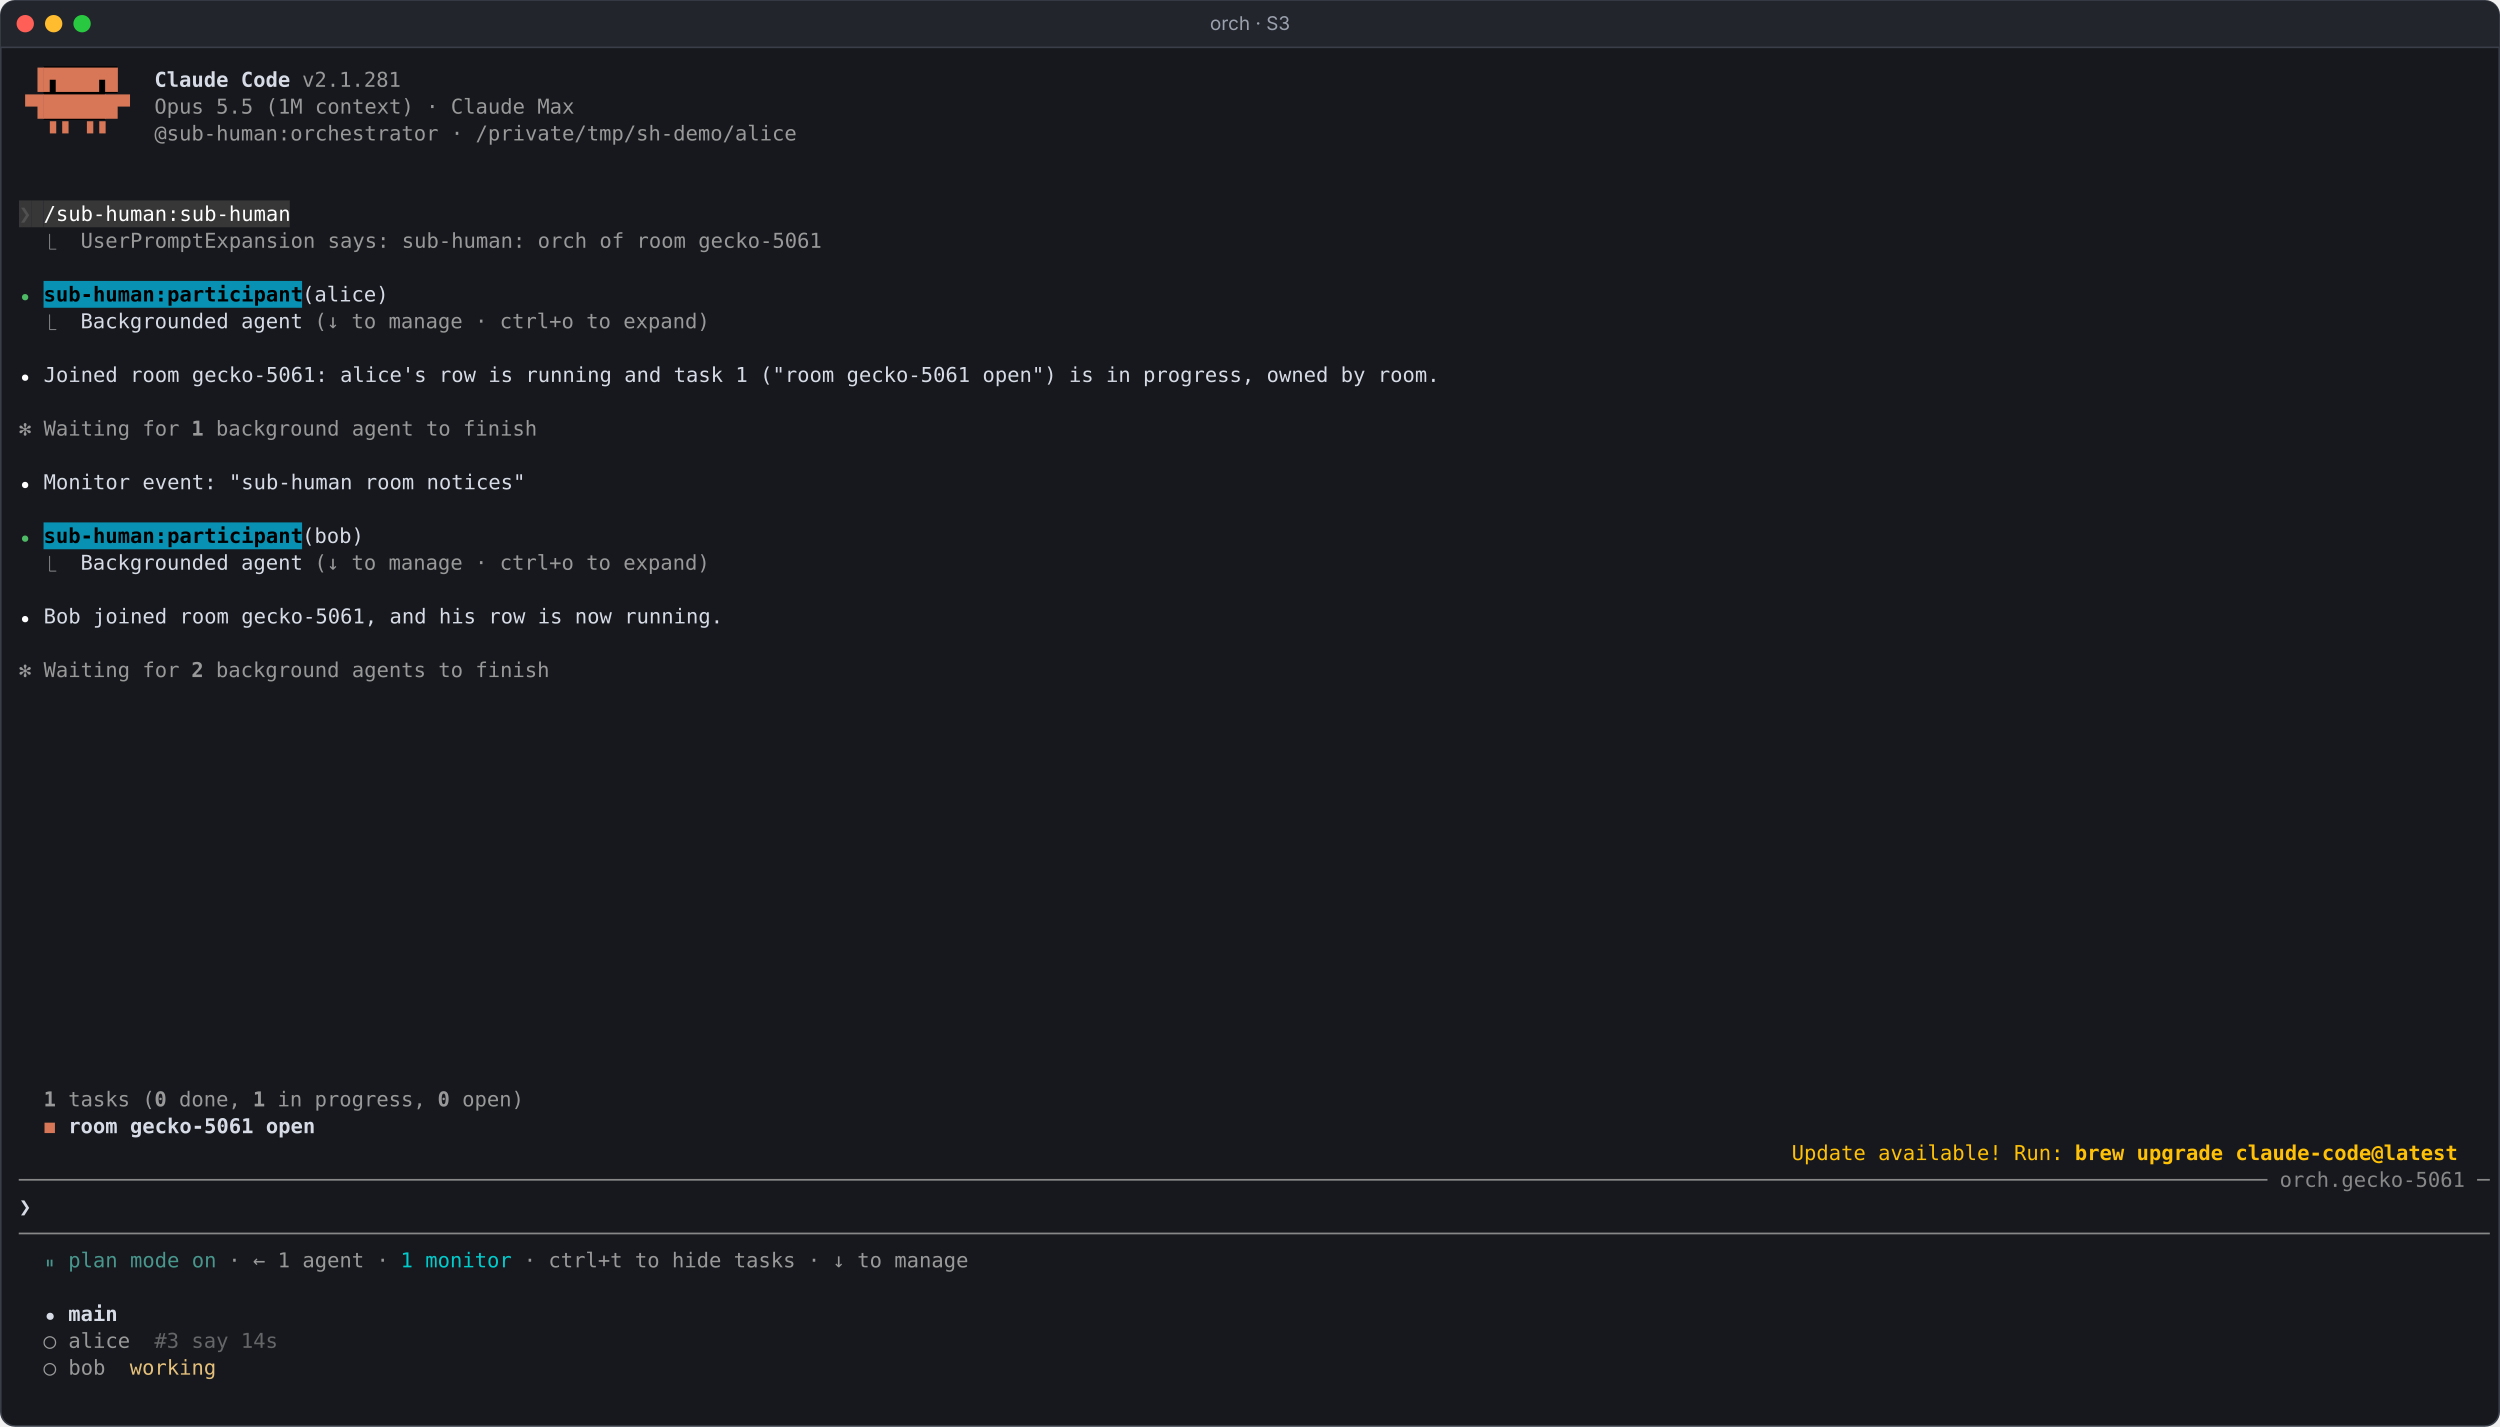
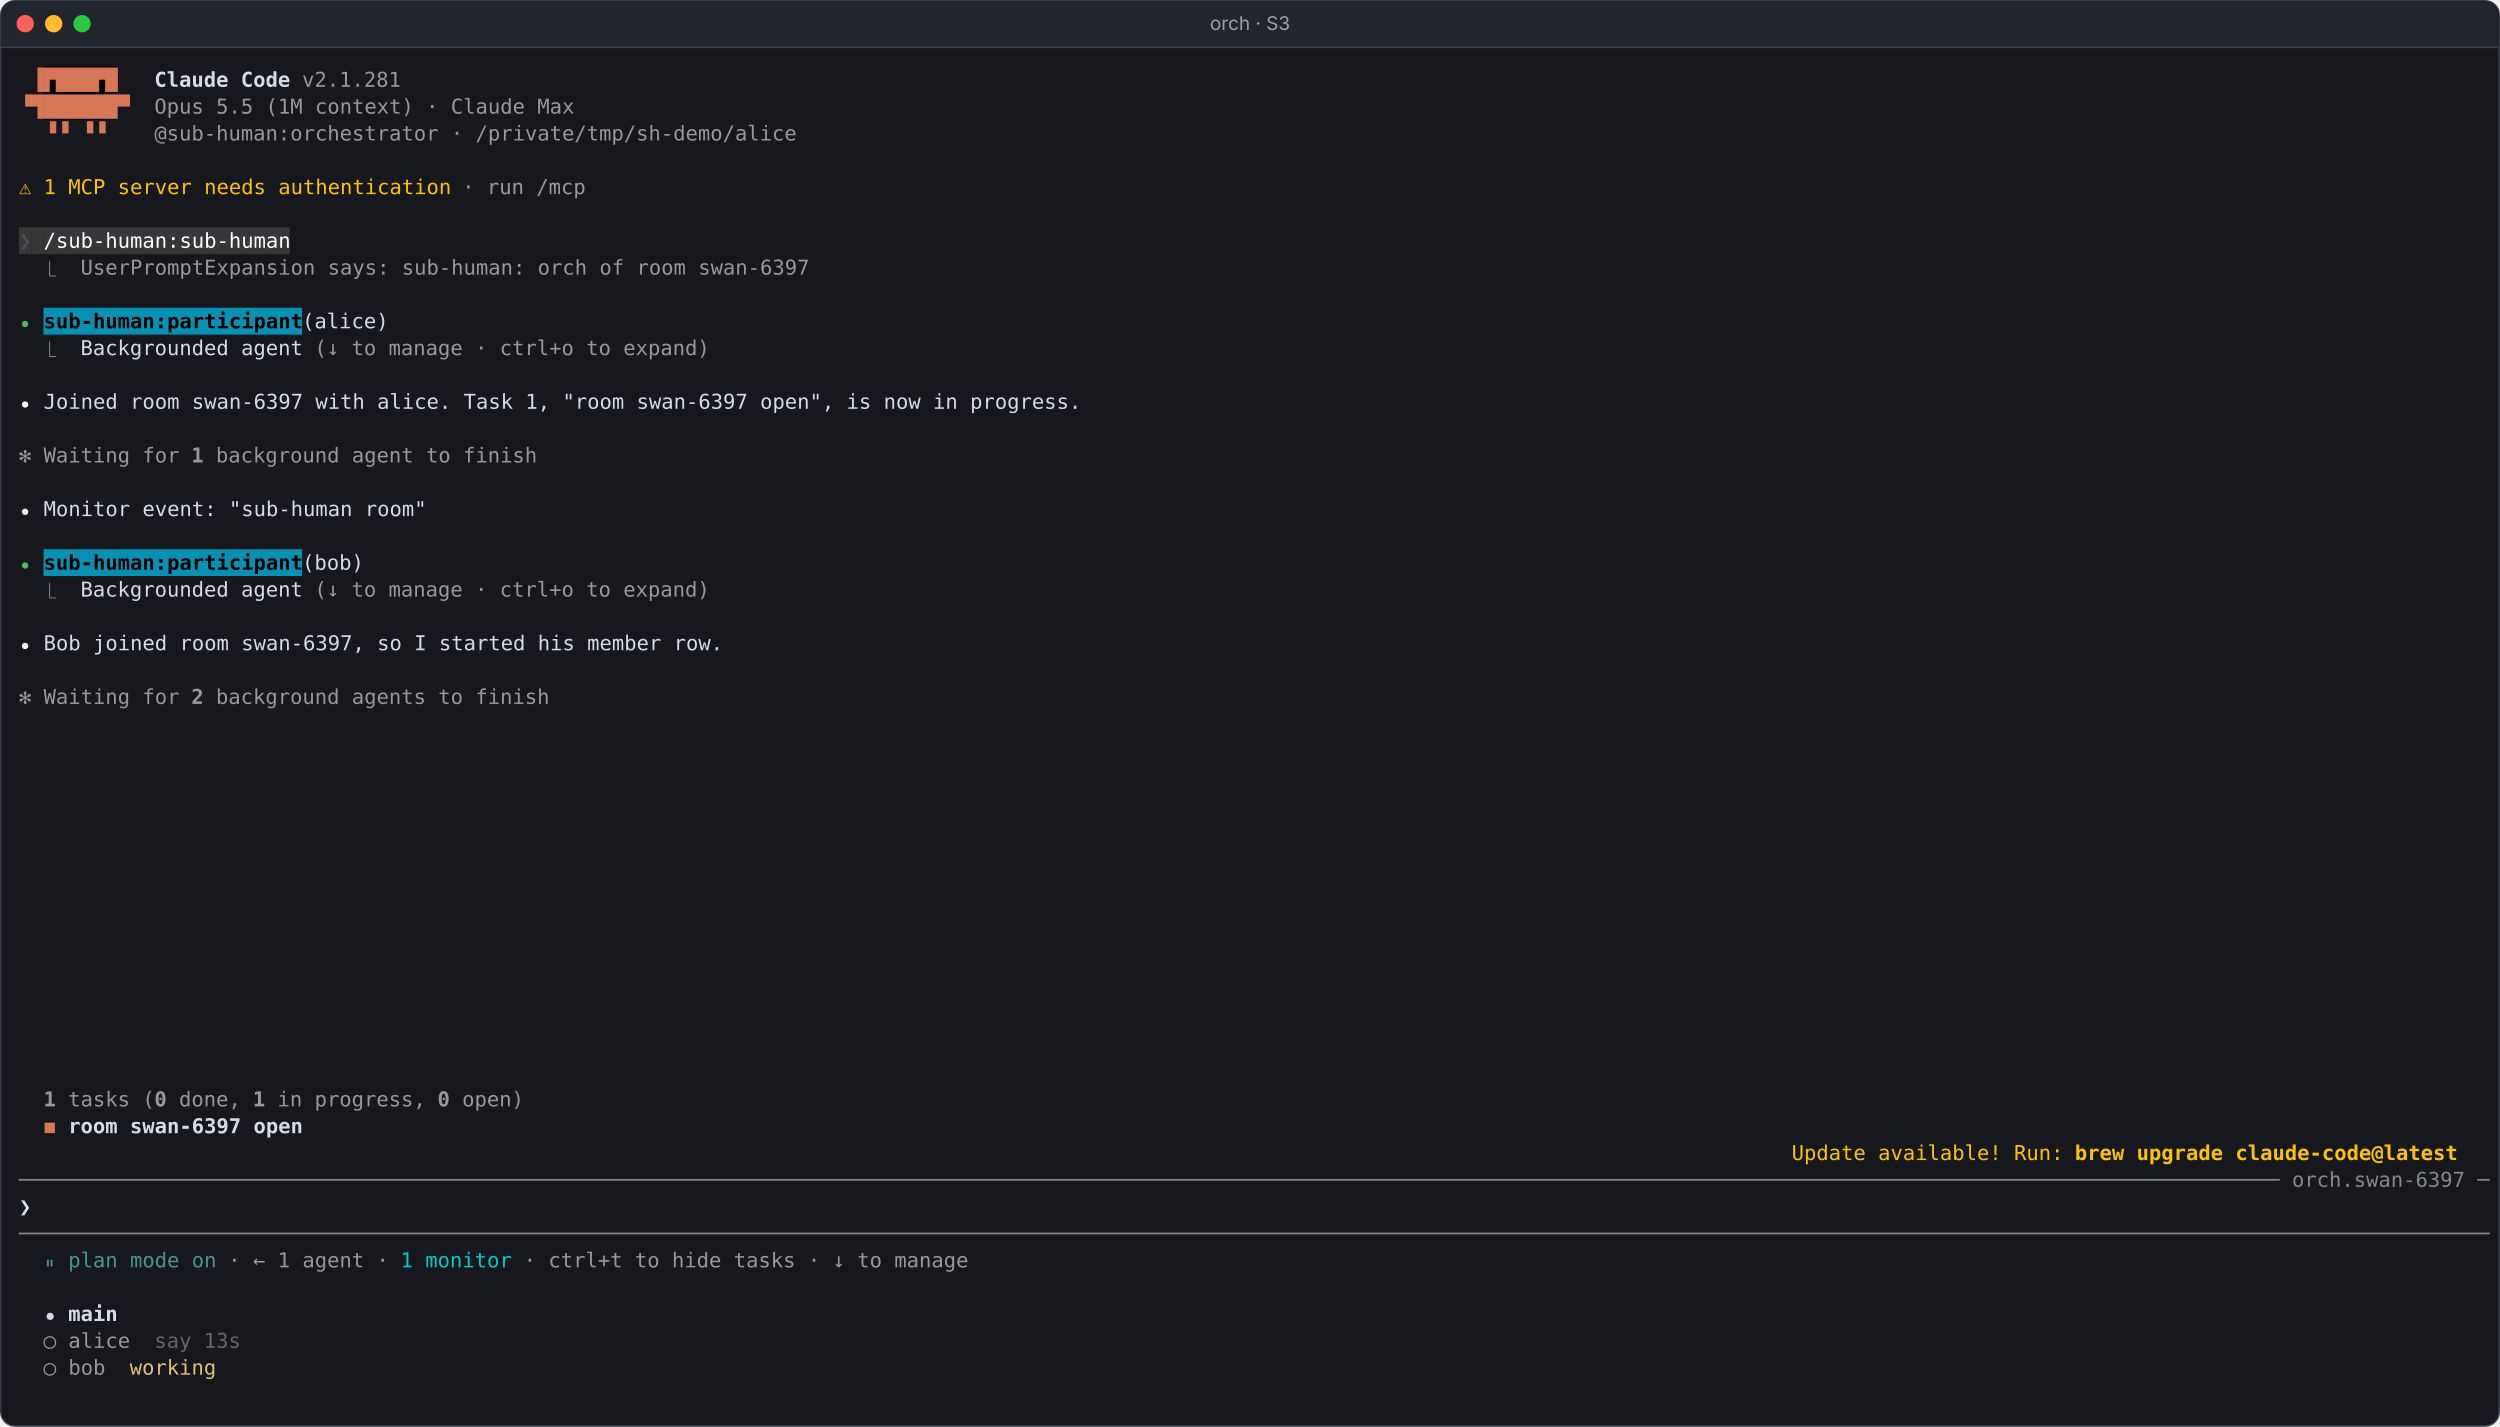
<svg xmlns="http://www.w3.org/2000/svg" viewBox="0 0 1584 904" width="1584" height="904" role="img" aria-label="orch · S3" font-family="ui-monospace, 'SF Mono', SFMono-Regular, Menlo, Consolas, 'DejaVu Sans Mono', 'Liberation Mono', monospace" font-size="13">
  <rect x="0.5" y="0.5" width="1583" height="903" rx="9" fill="#16181d" stroke="#3a3e48" />
  <path d="M0.5 30V9.5a9 9 0 0 1 9-9h1565a9 9 0 0 1 9 9V30z" fill="#22252c" />
  <line x1="0.5" y1="30" x2="1583.5" y2="30" stroke="#3a3e48" />
  <circle cx="16" cy="15" r="5.5" fill="#ff5f57" />
  <circle cx="34" cy="15" r="5.5" fill="#febc2e" />
  <circle cx="52" cy="15" r="5.5" fill="#28c840" />
  <text x="792" y="19" text-anchor="middle" fill="#9aa1ad" font-size="12" font-family="-apple-system, 'Segoe UI', system-ui, sans-serif">orch · S3</text>
  <g fill="#d6dbe5">
    <rect x="27.6" y="42" width="46.8" height="17" fill="#000000" />
    <rect x="27.6" y="59" width="39" height="17" fill="#000000" />
-     <rect x="12" y="127" width="7.8" height="17" fill="#373737" />
-     <rect x="19.8" y="127" width="7.8" height="17" fill="#373737" />
-     <rect x="27.6" y="127" width="156" height="17" fill="#373737" />
-     <rect x="27.6" y="178" width="163.8" height="17" fill="#0891b2" />
-     <rect x="27.6" y="331" width="163.8" height="17" fill="#0891b2" />
+     <rect x="12" y="144" width="7.8" height="17" fill="#373737" />
+     <rect x="19.8" y="144" width="7.8" height="17" fill="#373737" />
+     <rect x="27.6" y="144" width="156" height="17" fill="#373737" />
+     <rect x="27.6" y="195" width="163.8" height="17" fill="#0891b2" />
+     <rect x="27.6" y="348" width="163.8" height="17" fill="#0891b2" />
    <text x="12" y="55" fill="#d77757" textLength="15.6" lengthAdjust="spacingAndGlyphs" xml:space="preserve"> ▐</text>
    <text x="27.6" y="55" fill="#d77757" textLength="46.8" lengthAdjust="spacingAndGlyphs" xml:space="preserve">▛███▛█</text>
    <text x="97.8" y="55" font-weight="bold" textLength="85.8" lengthAdjust="spacing" xml:space="preserve">Claude Code</text>
    <text x="191.4" y="55" fill="#999999" textLength="62.4" lengthAdjust="spacing" xml:space="preserve">v2.1.281</text>
    <text x="12" y="72" fill="#d77757" textLength="15.6" lengthAdjust="spacingAndGlyphs" xml:space="preserve">▝▜</text>
    <text x="27.6" y="72" fill="#d77757" textLength="39" lengthAdjust="spacingAndGlyphs" xml:space="preserve">█████</text>
    <text x="66.6" y="72" fill="#d77757" textLength="15.6" lengthAdjust="spacingAndGlyphs" xml:space="preserve">█▀</text>
    <text x="97.8" y="72" fill="#999999" textLength="265.2" lengthAdjust="spacingAndGlyphs" xml:space="preserve">Opus 5.5 (1M context) · Claude Max</text>
    <text x="12" y="89" fill="#d77757" textLength="70.2" lengthAdjust="spacingAndGlyphs" xml:space="preserve">  ▝▝ ▝▝  </text>
    <text x="97.8" y="89" fill="#999999" textLength="405.6" lengthAdjust="spacingAndGlyphs" xml:space="preserve">@sub-human:orchestrator · /private/tmp/sh-demo/alice</text>
-     <text x="12" y="140" fill="#505050" textLength="7.8" lengthAdjust="spacingAndGlyphs" xml:space="preserve">❯</text>
-     <text x="27.6" y="140" fill="#ffffff" textLength="156" lengthAdjust="spacing" xml:space="preserve">/sub-human:sub-human</text>
-     <text x="12" y="157" fill="#999999" textLength="507" lengthAdjust="spacingAndGlyphs" xml:space="preserve">  ⎿  UserPromptExpansion says: sub-human: orch of room gecko-5061</text>
-     <text x="12" y="191" fill="#4eba65" textLength="7.8" lengthAdjust="spacingAndGlyphs" xml:space="preserve">⏺</text>
-     <text x="27.6" y="191" fill="#000000" font-weight="bold" textLength="163.8" lengthAdjust="spacing" xml:space="preserve">sub-human:participant</text>
-     <text x="191.4" y="191" textLength="54.6" lengthAdjust="spacing" xml:space="preserve">(alice)</text>
-     <text x="12" y="208" fill="#999999" textLength="39" lengthAdjust="spacingAndGlyphs" xml:space="preserve">  ⎿  </text>
-     <text x="51" y="208" textLength="140.4" lengthAdjust="spacing" xml:space="preserve">Backgrounded agent</text>
-     <text x="191.4" y="208" fill="#999999" textLength="257.4" lengthAdjust="spacingAndGlyphs" xml:space="preserve"> (↓ to manage · ctrl+o to expand)</text>
-     <text x="12" y="242" fill="#ffffff" textLength="7.8" lengthAdjust="spacingAndGlyphs" xml:space="preserve">⏺</text>
-     <text x="19.8" y="242" textLength="889.2" lengthAdjust="spacing" xml:space="preserve"> Joined room gecko-5061: alice's row is running and task 1 ("room gecko-5061 open") is in progress, owned by room.</text>
-     <text x="12" y="276" fill="#999999" textLength="7.8" lengthAdjust="spacingAndGlyphs" xml:space="preserve">✻</text>
-     <text x="27.6" y="276" fill="#999999" textLength="93.6" lengthAdjust="spacing" xml:space="preserve">Waiting for </text>
-     <text x="121.2" y="276" fill="#999999" font-weight="bold" xml:space="preserve">1</text>
-     <text x="129" y="276" fill="#999999" textLength="210.6" lengthAdjust="spacing" xml:space="preserve"> background agent to finish</text>
-     <text x="12" y="310" fill="#ffffff" textLength="7.8" lengthAdjust="spacingAndGlyphs" xml:space="preserve">⏺</text>
-     <text x="19.8" y="310" textLength="312" lengthAdjust="spacing" xml:space="preserve"> Monitor event: "sub-human room notices"</text>
-     <text x="12" y="344" fill="#4eba65" textLength="7.8" lengthAdjust="spacingAndGlyphs" xml:space="preserve">⏺</text>
-     <text x="27.6" y="344" fill="#000000" font-weight="bold" textLength="163.8" lengthAdjust="spacing" xml:space="preserve">sub-human:participant</text>
-     <text x="191.4" y="344" textLength="39" lengthAdjust="spacing" xml:space="preserve">(bob)</text>
-     <text x="12" y="361" fill="#999999" textLength="39" lengthAdjust="spacingAndGlyphs" xml:space="preserve">  ⎿  </text>
-     <text x="51" y="361" textLength="140.4" lengthAdjust="spacing" xml:space="preserve">Backgrounded agent</text>
-     <text x="191.4" y="361" fill="#999999" textLength="257.4" lengthAdjust="spacingAndGlyphs" xml:space="preserve"> (↓ to manage · ctrl+o to expand)</text>
-     <text x="12" y="395" fill="#ffffff" textLength="7.8" lengthAdjust="spacingAndGlyphs" xml:space="preserve">⏺</text>
-     <text x="19.8" y="395" textLength="436.8" lengthAdjust="spacing" xml:space="preserve"> Bob joined room gecko-5061, and his row is now running.</text>
-     <text x="12" y="429" fill="#999999" textLength="7.8" lengthAdjust="spacingAndGlyphs" xml:space="preserve">✻</text>
-     <text x="27.6" y="429" fill="#999999" textLength="93.6" lengthAdjust="spacing" xml:space="preserve">Waiting for </text>
-     <text x="121.2" y="429" fill="#999999" font-weight="bold" xml:space="preserve">2</text>
-     <text x="129" y="429" fill="#999999" textLength="218.4" lengthAdjust="spacing" xml:space="preserve"> background agents to finish</text>
+     <text x="12" y="123" fill="#ffc107" textLength="7.8" lengthAdjust="spacingAndGlyphs" xml:space="preserve">⚠</text>
+     <text x="27.6" y="123" fill="#ffc107" textLength="257.4" lengthAdjust="spacing" xml:space="preserve">1 MCP server needs authentication</text>
+     <text x="285" y="123" fill="#999999" textLength="85.8" lengthAdjust="spacingAndGlyphs" xml:space="preserve"> · run /mcp</text>
+     <text x="12" y="157" fill="#505050" textLength="7.8" lengthAdjust="spacingAndGlyphs" xml:space="preserve">❯</text>
+     <text x="27.6" y="157" fill="#ffffff" textLength="156" lengthAdjust="spacing" xml:space="preserve">/sub-human:sub-human</text>
+     <text x="12" y="174" fill="#999999" textLength="499.2" lengthAdjust="spacingAndGlyphs" xml:space="preserve">  ⎿  UserPromptExpansion says: sub-human: orch of room swan-6397</text>
+     <text x="12" y="208" fill="#4eba65" textLength="7.8" lengthAdjust="spacingAndGlyphs" xml:space="preserve">⏺</text>
+     <text x="27.6" y="208" fill="#000000" font-weight="bold" textLength="163.8" lengthAdjust="spacing" xml:space="preserve">sub-human:participant</text>
+     <text x="191.4" y="208" textLength="54.6" lengthAdjust="spacing" xml:space="preserve">(alice)</text>
+     <text x="12" y="225" fill="#999999" textLength="39" lengthAdjust="spacingAndGlyphs" xml:space="preserve">  ⎿  </text>
+     <text x="51" y="225" textLength="140.4" lengthAdjust="spacing" xml:space="preserve">Backgrounded agent</text>
+     <text x="191.4" y="225" fill="#999999" textLength="257.4" lengthAdjust="spacingAndGlyphs" xml:space="preserve"> (↓ to manage · ctrl+o to expand)</text>
+     <text x="12" y="259" fill="#ffffff" textLength="7.8" lengthAdjust="spacingAndGlyphs" xml:space="preserve">⏺</text>
+     <text x="19.8" y="259" textLength="663" lengthAdjust="spacing" xml:space="preserve"> Joined room swan-6397 with alice. Task 1, "room swan-6397 open", is now in progress.</text>
+     <text x="12" y="293" fill="#999999" textLength="7.8" lengthAdjust="spacingAndGlyphs" xml:space="preserve">✻</text>
+     <text x="27.6" y="293" fill="#999999" textLength="93.6" lengthAdjust="spacing" xml:space="preserve">Waiting for </text>
+     <text x="121.2" y="293" fill="#999999" font-weight="bold" xml:space="preserve">1</text>
+     <text x="129" y="293" fill="#999999" textLength="210.6" lengthAdjust="spacing" xml:space="preserve"> background agent to finish</text>
+     <text x="12" y="327" fill="#ffffff" textLength="7.8" lengthAdjust="spacingAndGlyphs" xml:space="preserve">⏺</text>
+     <text x="19.8" y="327" textLength="249.6" lengthAdjust="spacing" xml:space="preserve"> Monitor event: "sub-human room"</text>
+     <text x="12" y="361" fill="#4eba65" textLength="7.8" lengthAdjust="spacingAndGlyphs" xml:space="preserve">⏺</text>
+     <text x="27.6" y="361" fill="#000000" font-weight="bold" textLength="163.8" lengthAdjust="spacing" xml:space="preserve">sub-human:participant</text>
+     <text x="191.4" y="361" textLength="39" lengthAdjust="spacing" xml:space="preserve">(bob)</text>
+     <text x="12" y="378" fill="#999999" textLength="39" lengthAdjust="spacingAndGlyphs" xml:space="preserve">  ⎿  </text>
+     <text x="51" y="378" textLength="140.4" lengthAdjust="spacing" xml:space="preserve">Backgrounded agent</text>
+     <text x="191.4" y="378" fill="#999999" textLength="257.4" lengthAdjust="spacingAndGlyphs" xml:space="preserve"> (↓ to manage · ctrl+o to expand)</text>
+     <text x="12" y="412" fill="#ffffff" textLength="7.8" lengthAdjust="spacingAndGlyphs" xml:space="preserve">⏺</text>
+     <text x="19.8" y="412" textLength="436.8" lengthAdjust="spacing" xml:space="preserve"> Bob joined room swan-6397, so I started his member row.</text>
+     <text x="12" y="446" fill="#999999" textLength="7.8" lengthAdjust="spacingAndGlyphs" xml:space="preserve">✻</text>
+     <text x="27.6" y="446" fill="#999999" textLength="93.6" lengthAdjust="spacing" xml:space="preserve">Waiting for </text>
+     <text x="121.2" y="446" fill="#999999" font-weight="bold" xml:space="preserve">2</text>
+     <text x="129" y="446" fill="#999999" textLength="218.4" lengthAdjust="spacing" xml:space="preserve"> background agents to finish</text>
    <text x="27.6" y="701" fill="#999999" font-weight="bold" xml:space="preserve">1</text>
    <text x="35.4" y="701" fill="#999999" textLength="62.4" lengthAdjust="spacing" xml:space="preserve"> tasks (</text>
    <text x="97.8" y="701" fill="#999999" font-weight="bold" xml:space="preserve">0</text>
    <text x="105.6" y="701" fill="#999999" textLength="54.6" lengthAdjust="spacing" xml:space="preserve"> done, </text>
    <text x="160.2" y="701" fill="#999999" font-weight="bold" xml:space="preserve">1</text>
    <text x="168" y="701" fill="#999999" textLength="109.2" lengthAdjust="spacing" xml:space="preserve"> in progress, </text>
    <text x="277.2" y="701" fill="#999999" font-weight="bold" xml:space="preserve">0</text>
    <text x="285" y="701" fill="#999999" textLength="46.8" lengthAdjust="spacing" xml:space="preserve"> open)</text>
    <text x="27.6" y="718" fill="#d77757" textLength="15.6" lengthAdjust="spacingAndGlyphs" xml:space="preserve">◼ </text>
-     <text x="43.2" y="718" font-weight="bold" textLength="156" lengthAdjust="spacing" xml:space="preserve">room gecko-5061 open</text>
+     <text x="43.2" y="718" font-weight="bold" textLength="148.2" lengthAdjust="spacing" xml:space="preserve">room swan-6397 open</text>
    <text x="1135.2" y="735" fill="#ffc107" textLength="179.4" lengthAdjust="spacing" xml:space="preserve">Update available! Run: </text>
    <text x="1314.6" y="735" fill="#ffc107" font-weight="bold" textLength="241.8" lengthAdjust="spacing" xml:space="preserve">brew upgrade claude-code@latest</text>
-     <text x="12" y="752" fill="#888888" textLength="1560" lengthAdjust="spacingAndGlyphs" xml:space="preserve">────────────────────────────────────────────────────────────────────────────────────────────────────────────────────────────────────────────────────────────────────────────────────── orch.gecko-5061 ─</text>
+     <text x="12" y="752" fill="#888888" textLength="1560" lengthAdjust="spacingAndGlyphs" xml:space="preserve">─────────────────────────────────────────────────────────────────────────────────────────────────────────────────────────────────────────────────────────────────────────────────────── orch.swan-6397 ─</text>
    <text x="12" y="769" textLength="15.6" lengthAdjust="spacingAndGlyphs" xml:space="preserve">❯ </text>
    <text x="12" y="786" fill="#888888" textLength="1560" lengthAdjust="spacingAndGlyphs" xml:space="preserve">────────────────────────────────────────────────────────────────────────────────────────────────────────────────────────────────────────────────────────────────────────────────────────────────────────</text>
    <text x="27.6" y="803" fill="#48968c" textLength="109.2" lengthAdjust="spacingAndGlyphs" xml:space="preserve">⏸ plan mode on</text>
    <text x="136.8" y="803" fill="#999999" textLength="117" lengthAdjust="spacingAndGlyphs" xml:space="preserve"> · ← 1 agent · </text>
    <text x="253.8" y="803" fill="#00cccc" textLength="70.2" lengthAdjust="spacing" xml:space="preserve">1 monitor</text>
    <text x="324" y="803" fill="#999999" textLength="288.6" lengthAdjust="spacingAndGlyphs" xml:space="preserve"> · ctrl+t to hide tasks · ↓ to manage</text>
    <text x="12" y="837" font-weight="bold" textLength="62.4" lengthAdjust="spacingAndGlyphs" xml:space="preserve">  ⏺ main</text>
    <text x="12" y="854" fill="#999999" textLength="85.8" lengthAdjust="spacingAndGlyphs" xml:space="preserve">  ◯ alice  </text>
-     <text x="97.8" y="854" fill="#999999" opacity="0.6" textLength="78" lengthAdjust="spacing" xml:space="preserve">#3 say 14s</text>
+     <text x="97.8" y="854" fill="#999999" opacity="0.6" textLength="54.6" lengthAdjust="spacing" xml:space="preserve">say 13s</text>
    <text x="12" y="871" fill="#999999" textLength="70.2" lengthAdjust="spacingAndGlyphs" xml:space="preserve">  ◯ bob  </text>
    <text x="82.2" y="871" fill="#e5c07b" textLength="54.6" lengthAdjust="spacing" xml:space="preserve">working</text>
  </g>
</svg>
